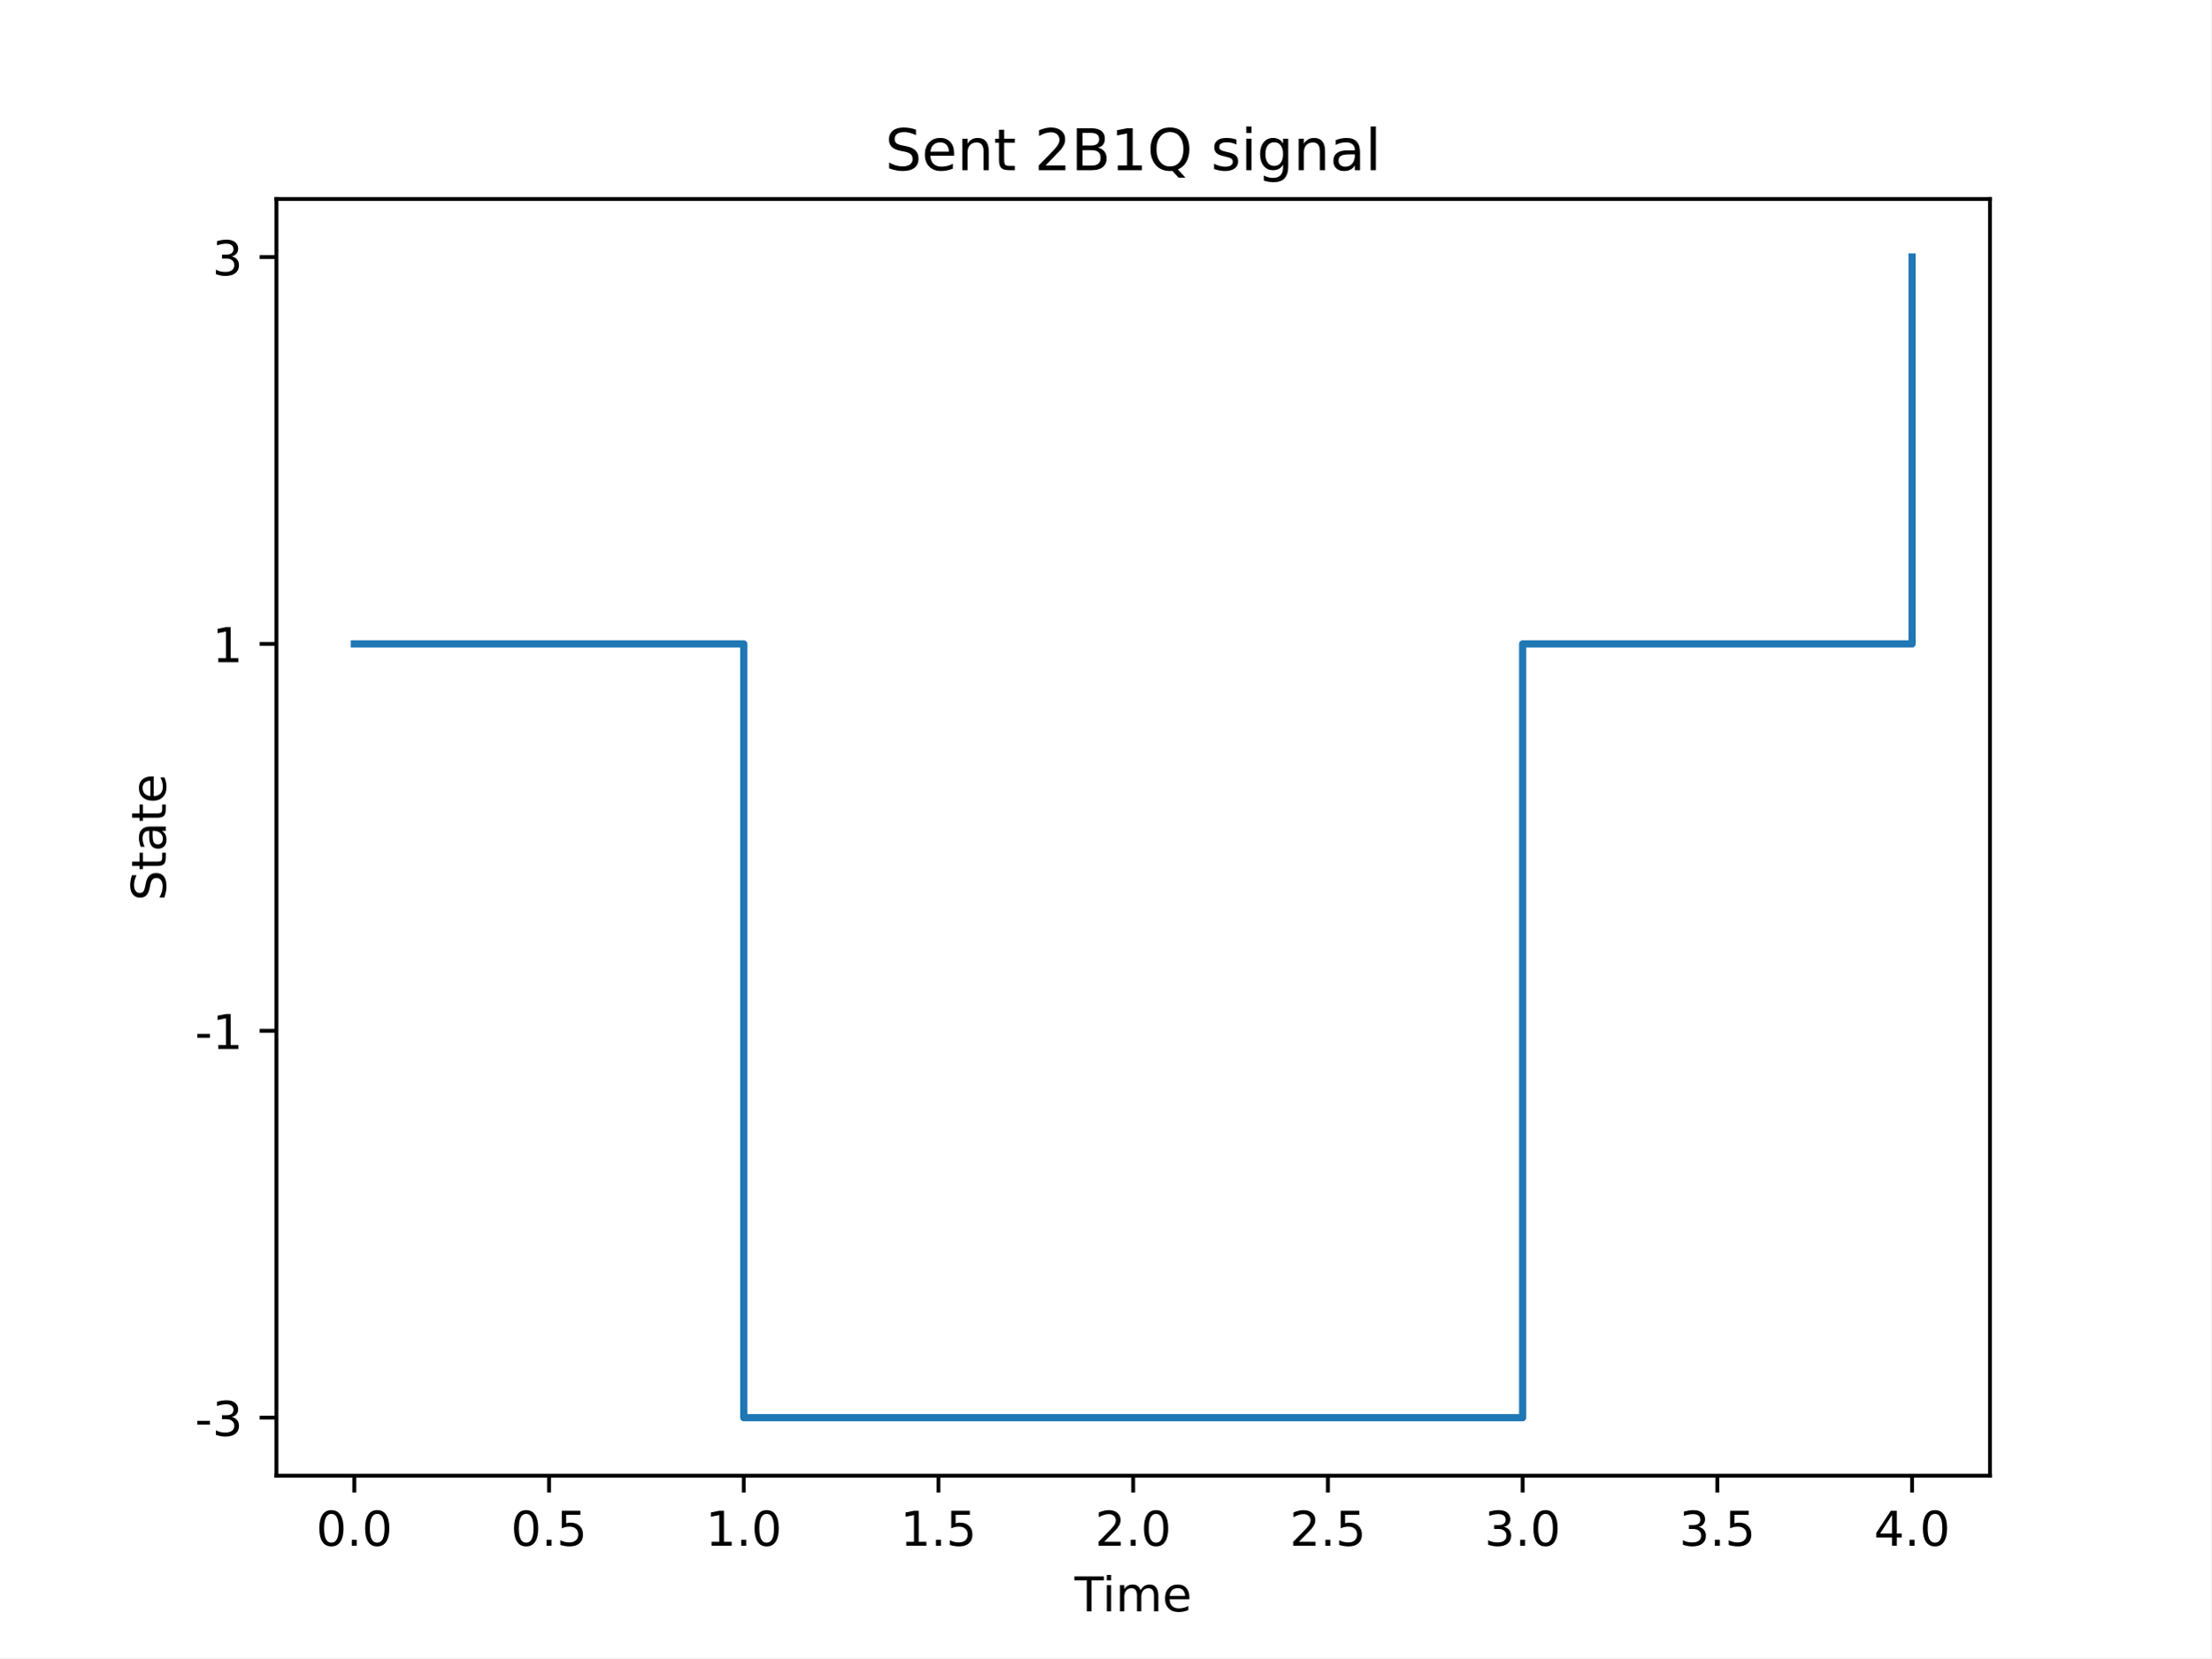
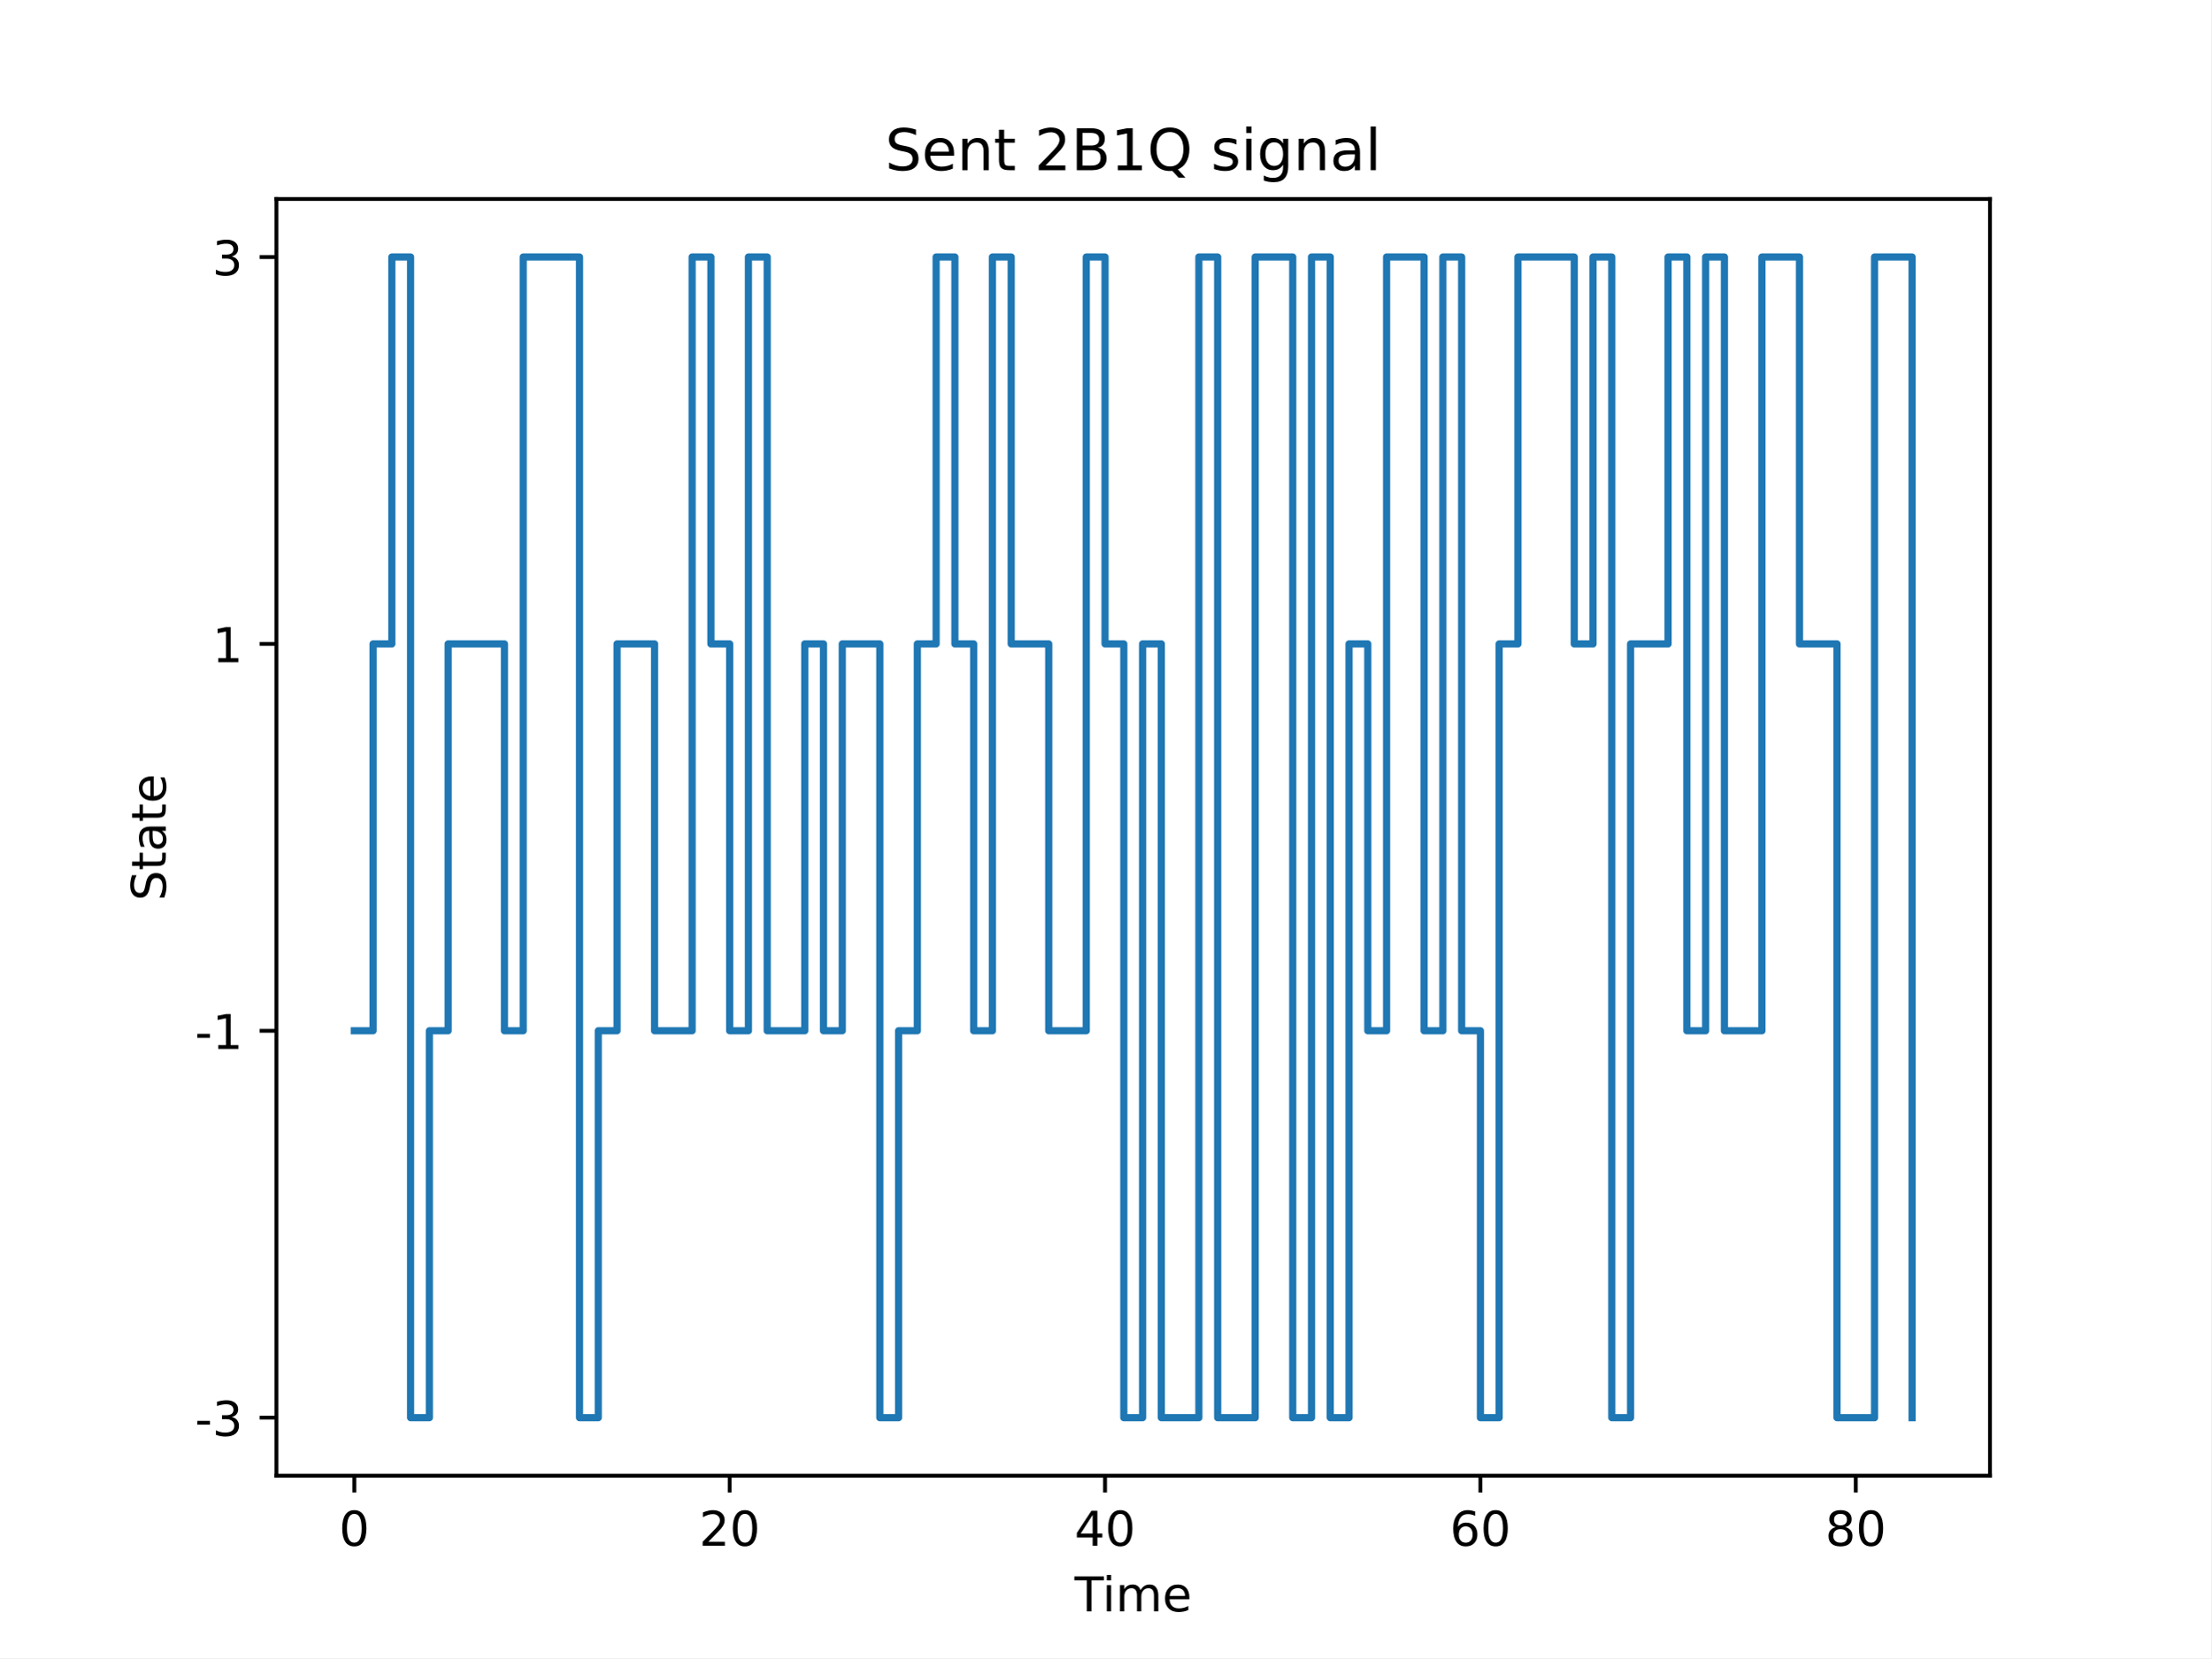
<svg xmlns="http://www.w3.org/2000/svg" xmlns:xlink="http://www.w3.org/1999/xlink" width="460.8pt" height="345.6pt" viewBox="0 0 460.8 345.6" version="1.1">
  <defs>
    <style type="text/css">*{stroke-linejoin: round; stroke-linecap: butt}</style>
  </defs>
  <g id="figure_1">
    <g id="patch_1">
      <path d="M 0 345.6  L 460.8 345.6  L 460.8 0  L 0 0  z " style="fill: #ffffff" />
    </g>
    <g id="axes_1">
      <g id="patch_2">
        <path d="M 57.6 307.584  L 414.72 307.584  L 414.72 41.472  L 57.6 41.472  z " style="fill: #ffffff" />
      </g>
      <g id="matplotlib.axis_1">
        <g id="xtick_1">
          <g id="line2d_1">
            <defs>
-               <path id="m14327be109" d="M 0 0  L 0 3.5  " style="stroke: #000000; stroke-width: 0.8" />
-             </defs>
-             <g>
-               <use xlink:href="#m14327be109" x="73.833" y="307.584" style="stroke: #000000; stroke-width: 0.8" />
+               <path id="m3a941f3db3" d="M 0 0  L 0 3.5  " style="stroke: #000000; stroke-width: 0.8" />
+             </defs>
+             <g>
+               <use xlink:href="#m3a941f3db3" x="73.833" y="307.584" style="stroke: #000000; stroke-width: 0.8" />
            </g>
          </g>
          <g id="text_1">
-             <g transform="translate(65.88116 322.1824) scale(0.1 -0.1)">
+             <g transform="translate(70.65148 322.1824) scale(0.1 -0.1)">
              <defs>
                <path id="DejaVuSans-30" d="M 2034 4250  Q 1547 4250 1301 3770  Q 1056 3291 1056 2328  Q 1056 1369 1301 889  Q 1547 409 2034 409  Q 2525 409 2770 889  Q 3016 1369 3016 2328  Q 3016 3291 2770 3770  Q 2525 4250 2034 4250  z M 2034 4750  Q 2819 4750 3233 4129  Q 3647 3509 3647 2328  Q 3647 1150 3233 529  Q 2819 -91 2034 -91  Q 1250 -91 836 529  Q 422 1150 422 2328  Q 422 3509 836 4129  Q 1250 4750 2034 4750  z " transform="scale(0.015625)" />
-                 <path id="DejaVuSans-2e" d="M 684 794  L 1344 794  L 1344 0  L 684 0  L 684 794  z " transform="scale(0.015625)" />
              </defs>
              <use xlink:href="#DejaVuSans-30" />
-               <use xlink:href="#DejaVuSans-2e" transform="translate(63.62305 0)" />
-               <use xlink:href="#DejaVuSans-30" transform="translate(95.41016 0)" />
            </g>
          </g>
        </g>
        <g id="xtick_2">
          <g id="line2d_2">
            <g>
-               <use xlink:href="#m14327be109" x="114.415" y="307.584" style="stroke: #000000; stroke-width: 0.8" />
+               <use xlink:href="#m3a941f3db3" x="152.063" y="307.584" style="stroke: #000000; stroke-width: 0.8" />
            </g>
          </g>
          <g id="text_2">
-             <g transform="translate(106.463 322.1824) scale(0.1 -0.1)">
-               <defs>
-                 <path id="DejaVuSans-35" d="M 691 4666  L 3169 4666  L 3169 4134  L 1269 4134  L 1269 2991  Q 1406 3038 1543 3061  Q 1681 3084 1819 3084  Q 2600 3084 3056 2656  Q 3513 2228 3513 1497  Q 3513 744 3044 326  Q 2575 -91 1722 -91  Q 1428 -91 1123 -41  Q 819 9 494 109  L 494 744  Q 775 591 1075 516  Q 1375 441 1709 441  Q 2250 441 2565 725  Q 2881 1009 2881 1497  Q 2881 1984 2565 2268  Q 2250 2553 1709 2553  Q 1456 2553 1204 2497  Q 953 2441 691 2322  L 691 4666  z " transform="scale(0.015625)" />
-               </defs>
-               <use xlink:href="#DejaVuSans-30" />
-               <use xlink:href="#DejaVuSans-2e" transform="translate(63.62305 0)" />
-               <use xlink:href="#DejaVuSans-35" transform="translate(95.41016 0)" />
+             <g transform="translate(145.7002 322.1824) scale(0.1 -0.1)">
+               <defs>
+                 <path id="DejaVuSans-32" d="M 1228 531  L 3431 531  L 3431 0  L 469 0  L 469 531  Q 828 903 1448 1529  Q 2069 2156 2228 2338  Q 2531 2678 2651 2914  Q 2772 3150 2772 3378  Q 2772 3750 2511 3984  Q 2250 4219 1831 4219  Q 1534 4219 1204 4116  Q 875 4013 500 3803  L 500 4441  Q 881 4594 1212 4672  Q 1544 4750 1819 4750  Q 2544 4750 2975 4387  Q 3406 4025 3406 3419  Q 3406 3131 3298 2873  Q 3191 2616 2906 2266  Q 2828 2175 2409 1742  Q 1991 1309 1228 531  z " transform="scale(0.015625)" />
+               </defs>
+               <use xlink:href="#DejaVuSans-32" />
+               <use xlink:href="#DejaVuSans-30" transform="translate(63.62305 0)" />
            </g>
          </g>
        </g>
        <g id="xtick_3">
          <g id="line2d_3">
            <g>
-               <use xlink:href="#m14327be109" x="154.996" y="307.584" style="stroke: #000000; stroke-width: 0.8" />
+               <use xlink:href="#m3a941f3db3" x="230.293" y="307.584" style="stroke: #000000; stroke-width: 0.8" />
            </g>
          </g>
          <g id="text_3">
-             <g transform="translate(147.0448 322.1824) scale(0.1 -0.1)">
-               <defs>
-                 <path id="DejaVuSans-31" d="M 794 531  L 1825 531  L 1825 4091  L 703 3866  L 703 4441  L 1819 4666  L 2450 4666  L 2450 531  L 3481 531  L 3481 0  L 794 0  L 794 531  z " transform="scale(0.015625)" />
-               </defs>
-               <use xlink:href="#DejaVuSans-31" />
-               <use xlink:href="#DejaVuSans-2e" transform="translate(63.62305 0)" />
-               <use xlink:href="#DejaVuSans-30" transform="translate(95.41016 0)" />
+             <g transform="translate(223.9302 322.1824) scale(0.1 -0.1)">
+               <defs>
+                 <path id="DejaVuSans-34" d="M 2419 4116  L 825 1625  L 2419 1625  L 2419 4116  z M 2253 4666  L 3047 4666  L 3047 1625  L 3713 1625  L 3713 1100  L 3047 1100  L 3047 0  L 2419 0  L 2419 1100  L 313 1100  L 313 1709  L 2253 4666  z " transform="scale(0.015625)" />
+               </defs>
+               <use xlink:href="#DejaVuSans-34" />
+               <use xlink:href="#DejaVuSans-30" transform="translate(63.62305 0)" />
            </g>
          </g>
        </g>
        <g id="xtick_4">
          <g id="line2d_4">
            <g>
-               <use xlink:href="#m14327be109" x="195.578" y="307.584" style="stroke: #000000; stroke-width: 0.8" />
+               <use xlink:href="#m3a941f3db3" x="308.523" y="307.584" style="stroke: #000000; stroke-width: 0.8" />
            </g>
          </g>
          <g id="text_4">
-             <g transform="translate(187.6266 322.1824) scale(0.1 -0.1)">
-               <use xlink:href="#DejaVuSans-31" />
-               <use xlink:href="#DejaVuSans-2e" transform="translate(63.62305 0)" />
-               <use xlink:href="#DejaVuSans-35" transform="translate(95.41016 0)" />
+             <g transform="translate(302.1603 322.1824) scale(0.1 -0.1)">
+               <defs>
+                 <path id="DejaVuSans-36" d="M 2113 2584  Q 1688 2584 1439 2293  Q 1191 2003 1191 1497  Q 1191 994 1439 701  Q 1688 409 2113 409  Q 2538 409 2786 701  Q 3034 994 3034 1497  Q 3034 2003 2786 2293  Q 2538 2584 2113 2584  z M 3366 4563  L 3366 3988  Q 3128 4100 2886 4159  Q 2644 4219 2406 4219  Q 1781 4219 1451 3797  Q 1122 3375 1075 2522  Q 1259 2794 1537 2939  Q 1816 3084 2150 3084  Q 2853 3084 3261 2657  Q 3669 2231 3669 1497  Q 3669 778 3244 343  Q 2819 -91 2113 -91  Q 1303 -91 875 529  Q 447 1150 447 2328  Q 447 3434 972 4092  Q 1497 4750 2381 4750  Q 2619 4750 2861 4703  Q 3103 4656 3366 4563  z " transform="scale(0.015625)" />
+               </defs>
+               <use xlink:href="#DejaVuSans-36" />
+               <use xlink:href="#DejaVuSans-30" transform="translate(63.62305 0)" />
            </g>
          </g>
        </g>
        <g id="xtick_5">
          <g id="line2d_5">
            <g>
-               <use xlink:href="#m14327be109" x="236.16" y="307.584" style="stroke: #000000; stroke-width: 0.8" />
+               <use xlink:href="#m3a941f3db3" x="386.753" y="307.584" style="stroke: #000000; stroke-width: 0.8" />
            </g>
          </g>
          <g id="text_5">
-             <g transform="translate(228.2084 322.1824) scale(0.1 -0.1)">
-               <defs>
-                 <path id="DejaVuSans-32" d="M 1228 531  L 3431 531  L 3431 0  L 469 0  L 469 531  Q 828 903 1448 1529  Q 2069 2156 2228 2338  Q 2531 2678 2651 2914  Q 2772 3150 2772 3378  Q 2772 3750 2511 3984  Q 2250 4219 1831 4219  Q 1534 4219 1204 4116  Q 875 4013 500 3803  L 500 4441  Q 881 4594 1212 4672  Q 1544 4750 1819 4750  Q 2544 4750 2975 4387  Q 3406 4025 3406 3419  Q 3406 3131 3298 2873  Q 3191 2616 2906 2266  Q 2828 2175 2409 1742  Q 1991 1309 1228 531  z " transform="scale(0.015625)" />
-               </defs>
-               <use xlink:href="#DejaVuSans-32" />
-               <use xlink:href="#DejaVuSans-2e" transform="translate(63.62305 0)" />
-               <use xlink:href="#DejaVuSans-30" transform="translate(95.41016 0)" />
-             </g>
-           </g>
-         </g>
-         <g id="xtick_6">
-           <g id="line2d_6">
-             <g>
-               <use xlink:href="#m14327be109" x="276.742" y="307.584" style="stroke: #000000; stroke-width: 0.8" />
-             </g>
-           </g>
-           <g id="text_6">
-             <g transform="translate(268.7903 322.1824) scale(0.1 -0.1)">
-               <use xlink:href="#DejaVuSans-32" />
-               <use xlink:href="#DejaVuSans-2e" transform="translate(63.62305 0)" />
-               <use xlink:href="#DejaVuSans-35" transform="translate(95.41016 0)" />
-             </g>
-           </g>
-         </g>
-         <g id="xtick_7">
-           <g id="line2d_7">
-             <g>
-               <use xlink:href="#m14327be109" x="317.324" y="307.584" style="stroke: #000000; stroke-width: 0.8" />
-             </g>
-           </g>
-           <g id="text_7">
-             <g transform="translate(309.3721 322.1824) scale(0.1 -0.1)">
-               <defs>
-                 <path id="DejaVuSans-33" d="M 2597 2516  Q 3050 2419 3304 2112  Q 3559 1806 3559 1356  Q 3559 666 3084 287  Q 2609 -91 1734 -91  Q 1441 -91 1130 -33  Q 819 25 488 141  L 488 750  Q 750 597 1062 519  Q 1375 441 1716 441  Q 2309 441 2620 675  Q 2931 909 2931 1356  Q 2931 1769 2642 2001  Q 2353 2234 1838 2234  L 1294 2234  L 1294 2753  L 1863 2753  Q 2328 2753 2575 2939  Q 2822 3125 2822 3475  Q 2822 3834 2567 4026  Q 2313 4219 1838 4219  Q 1578 4219 1281 4162  Q 984 4106 628 3988  L 628 4550  Q 988 4650 1302 4700  Q 1616 4750 1894 4750  Q 2613 4750 3031 4423  Q 3450 4097 3450 3541  Q 3450 3153 3228 2886  Q 3006 2619 2597 2516  z " transform="scale(0.015625)" />
-               </defs>
-               <use xlink:href="#DejaVuSans-33" />
-               <use xlink:href="#DejaVuSans-2e" transform="translate(63.62305 0)" />
-               <use xlink:href="#DejaVuSans-30" transform="translate(95.41016 0)" />
-             </g>
-           </g>
-         </g>
-         <g id="xtick_8">
-           <g id="line2d_8">
-             <g>
-               <use xlink:href="#m14327be109" x="357.905" y="307.584" style="stroke: #000000; stroke-width: 0.8" />
-             </g>
-           </g>
-           <g id="text_8">
-             <g transform="translate(349.9539 322.1824) scale(0.1 -0.1)">
-               <use xlink:href="#DejaVuSans-33" />
-               <use xlink:href="#DejaVuSans-2e" transform="translate(63.62305 0)" />
-               <use xlink:href="#DejaVuSans-35" transform="translate(95.41016 0)" />
-             </g>
-           </g>
-         </g>
-         <g id="xtick_9">
-           <g id="line2d_9">
-             <g>
-               <use xlink:href="#m14327be109" x="398.487" y="307.584" style="stroke: #000000; stroke-width: 0.8" />
-             </g>
-           </g>
-           <g id="text_9">
-             <g transform="translate(390.5357 322.1824) scale(0.1 -0.1)">
-               <defs>
-                 <path id="DejaVuSans-34" d="M 2419 4116  L 825 1625  L 2419 1625  L 2419 4116  z M 2253 4666  L 3047 4666  L 3047 1625  L 3713 1625  L 3713 1100  L 3047 1100  L 3047 0  L 2419 0  L 2419 1100  L 313 1100  L 313 1709  L 2253 4666  z " transform="scale(0.015625)" />
-               </defs>
-               <use xlink:href="#DejaVuSans-34" />
-               <use xlink:href="#DejaVuSans-2e" transform="translate(63.62305 0)" />
-               <use xlink:href="#DejaVuSans-30" transform="translate(95.41016 0)" />
-             </g>
-           </g>
-         </g>
-         <g id="text_10">
+             <g transform="translate(380.3903 322.1824) scale(0.1 -0.1)">
+               <defs>
+                 <path id="DejaVuSans-38" d="M 2034 2216  Q 1584 2216 1326 1975  Q 1069 1734 1069 1313  Q 1069 891 1326 650  Q 1584 409 2034 409  Q 2484 409 2743 651  Q 3003 894 3003 1313  Q 3003 1734 2745 1975  Q 2488 2216 2034 2216  z M 1403 2484  Q 997 2584 770 2862  Q 544 3141 544 3541  Q 544 4100 942 4425  Q 1341 4750 2034 4750  Q 2731 4750 3128 4425  Q 3525 4100 3525 3541  Q 3525 3141 3298 2862  Q 3072 2584 2669 2484  Q 3125 2378 3379 2068  Q 3634 1759 3634 1313  Q 3634 634 3220 271  Q 2806 -91 2034 -91  Q 1263 -91 848 271  Q 434 634 434 1313  Q 434 1759 690 2068  Q 947 2378 1403 2484  z M 1172 3481  Q 1172 3119 1398 2916  Q 1625 2713 2034 2713  Q 2441 2713 2670 2916  Q 2900 3119 2900 3481  Q 2900 3844 2670 4047  Q 2441 4250 2034 4250  Q 1625 4250 1398 4047  Q 1172 3844 1172 3481  z " transform="scale(0.015625)" />
+               </defs>
+               <use xlink:href="#DejaVuSans-38" />
+               <use xlink:href="#DejaVuSans-30" transform="translate(63.62305 0)" />
+             </g>
+           </g>
+         </g>
+         <g id="text_6">
          <g transform="translate(223.9264 335.8606) scale(0.1 -0.1)">
            <defs>
              <path id="DejaVuSans-54" d="M -19 4666  L 3928 4666  L 3928 4134  L 2272 4134  L 2272 0  L 1638 0  L 1638 4134  L -19 4134  L -19 4666  z " transform="scale(0.015625)" />
              <path id="DejaVuSans-69" d="M 603 3500  L 1178 3500  L 1178 0  L 603 0  L 603 3500  z M 603 4863  L 1178 4863  L 1178 4134  L 603 4134  L 603 4863  z " transform="scale(0.015625)" />
              <path id="DejaVuSans-6d" d="M 3328 2828  Q 3544 3216 3844 3400  Q 4144 3584 4550 3584  Q 5097 3584 5394 3201  Q 5691 2819 5691 2113  L 5691 0  L 5113 0  L 5113 2094  Q 5113 2597 4934 2840  Q 4756 3084 4391 3084  Q 3944 3084 3684 2787  Q 3425 2491 3425 1978  L 3425 0  L 2847 0  L 2847 2094  Q 2847 2600 2669 2842  Q 2491 3084 2119 3084  Q 1678 3084 1418 2786  Q 1159 2488 1159 1978  L 1159 0  L 581 0  L 581 3500  L 1159 3500  L 1159 2956  Q 1356 3278 1631 3431  Q 1906 3584 2284 3584  Q 2666 3584 2933 3390  Q 3200 3197 3328 2828  z " transform="scale(0.015625)" />
              <path id="DejaVuSans-65" d="M 3597 1894  L 3597 1613  L 953 1613  Q 991 1019 1311 708  Q 1631 397 2203 397  Q 2534 397 2845 478  Q 3156 559 3463 722  L 3463 178  Q 3153 47 2828 -22  Q 2503 -91 2169 -91  Q 1331 -91 842 396  Q 353 884 353 1716  Q 353 2575 817 3079  Q 1281 3584 2069 3584  Q 2775 3584 3186 3129  Q 3597 2675 3597 1894  z M 3022 2063  Q 3016 2534 2758 2815  Q 2500 3097 2075 3097  Q 1594 3097 1305 2825  Q 1016 2553 972 2059  L 3022 2063  z " transform="scale(0.015625)" />
            </defs>
            <use xlink:href="#DejaVuSans-54" />
            <use xlink:href="#DejaVuSans-69" transform="translate(57.95898 0)" />
            <use xlink:href="#DejaVuSans-6d" transform="translate(85.74219 0)" />
            <use xlink:href="#DejaVuSans-65" transform="translate(183.1543 0)" />
          </g>
        </g>
      </g>
      <g id="matplotlib.axis_2">
        <g id="ytick_1">
-           <g id="line2d_10">
-             <defs>
-               <path id="mc574925e4d" d="M 0 0  L -3.5 0  " style="stroke: #000000; stroke-width: 0.8" />
-             </defs>
-             <g>
-               <use xlink:href="#mc574925e4d" x="57.6" y="295.488" style="stroke: #000000; stroke-width: 0.8" />
-             </g>
-           </g>
-           <g id="text_11">
+           <g id="line2d_6">
+             <defs>
+               <path id="m611b25a0f2" d="M 0 0  L -3.5 0  " style="stroke: #000000; stroke-width: 0.8" />
+             </defs>
+             <g>
+               <use xlink:href="#m611b25a0f2" x="57.6" y="295.488" style="stroke: #000000; stroke-width: 0.8" />
+             </g>
+           </g>
+           <g id="text_7">
            <g transform="translate(40.62969 299.2872) scale(0.1 -0.1)">
              <defs>
                <path id="DejaVuSans-2d" d="M 313 2009  L 1997 2009  L 1997 1497  L 313 1497  L 313 2009  z " transform="scale(0.015625)" />
+                 <path id="DejaVuSans-33" d="M 2597 2516  Q 3050 2419 3304 2112  Q 3559 1806 3559 1356  Q 3559 666 3084 287  Q 2609 -91 1734 -91  Q 1441 -91 1130 -33  Q 819 25 488 141  L 488 750  Q 750 597 1062 519  Q 1375 441 1716 441  Q 2309 441 2620 675  Q 2931 909 2931 1356  Q 2931 1769 2642 2001  Q 2353 2234 1838 2234  L 1294 2234  L 1294 2753  L 1863 2753  Q 2328 2753 2575 2939  Q 2822 3125 2822 3475  Q 2822 3834 2567 4026  Q 2313 4219 1838 4219  Q 1578 4219 1281 4162  Q 984 4106 628 3988  L 628 4550  Q 988 4650 1302 4700  Q 1616 4750 1894 4750  Q 2613 4750 3031 4423  Q 3450 4097 3450 3541  Q 3450 3153 3228 2886  Q 3006 2619 2597 2516  z " transform="scale(0.015625)" />
              </defs>
              <use xlink:href="#DejaVuSans-2d" />
              <use xlink:href="#DejaVuSans-33" transform="translate(36.08398 0)" />
            </g>
          </g>
        </g>
        <g id="ytick_2">
-           <g id="line2d_11">
-             <g>
-               <use xlink:href="#mc574925e4d" x="57.6" y="214.848" style="stroke: #000000; stroke-width: 0.8" />
-             </g>
-           </g>
-           <g id="text_12">
+           <g id="line2d_7">
+             <g>
+               <use xlink:href="#m611b25a0f2" x="57.6" y="214.848" style="stroke: #000000; stroke-width: 0.8" />
+             </g>
+           </g>
+           <g id="text_8">
            <g transform="translate(40.62969 218.6472) scale(0.1 -0.1)">
+               <defs>
+                 <path id="DejaVuSans-31" d="M 794 531  L 1825 531  L 1825 4091  L 703 3866  L 703 4441  L 1819 4666  L 2450 4666  L 2450 531  L 3481 531  L 3481 0  L 794 0  L 794 531  z " transform="scale(0.015625)" />
+               </defs>
              <use xlink:href="#DejaVuSans-2d" />
              <use xlink:href="#DejaVuSans-31" transform="translate(36.08398 0)" />
            </g>
          </g>
        </g>
        <g id="ytick_3">
-           <g id="line2d_12">
-             <g>
-               <use xlink:href="#mc574925e4d" x="57.6" y="134.208" style="stroke: #000000; stroke-width: 0.8" />
-             </g>
-           </g>
-           <g id="text_13">
+           <g id="line2d_8">
+             <g>
+               <use xlink:href="#m611b25a0f2" x="57.6" y="134.208" style="stroke: #000000; stroke-width: 0.8" />
+             </g>
+           </g>
+           <g id="text_9">
            <g transform="translate(44.2375 138.0072) scale(0.1 -0.1)">
              <use xlink:href="#DejaVuSans-31" />
            </g>
          </g>
        </g>
        <g id="ytick_4">
-           <g id="line2d_13">
-             <g>
-               <use xlink:href="#mc574925e4d" x="57.6" y="53.568" style="stroke: #000000; stroke-width: 0.8" />
-             </g>
-           </g>
-           <g id="text_14">
+           <g id="line2d_9">
+             <g>
+               <use xlink:href="#m611b25a0f2" x="57.6" y="53.568" style="stroke: #000000; stroke-width: 0.8" />
+             </g>
+           </g>
+           <g id="text_10">
            <g transform="translate(44.2375 57.36722) scale(0.1 -0.1)">
              <use xlink:href="#DejaVuSans-33" />
            </g>
          </g>
        </g>
-         <g id="text_15">
+         <g id="text_11">
          <g transform="translate(34.55 187.7632) rotate(-90) scale(0.1 -0.1)">
            <defs>
              <path id="DejaVuSans-53" d="M 3425 4513  L 3425 3897  Q 3066 4069 2747 4153  Q 2428 4238 2131 4238  Q 1616 4238 1336 4038  Q 1056 3838 1056 3469  Q 1056 3159 1242 3001  Q 1428 2844 1947 2747  L 2328 2669  Q 3034 2534 3370 2195  Q 3706 1856 3706 1288  Q 3706 609 3251 259  Q 2797 -91 1919 -91  Q 1588 -91 1214 -16  Q 841 59 441 206  L 441 856  Q 825 641 1194 531  Q 1563 422 1919 422  Q 2459 422 2753 634  Q 3047 847 3047 1241  Q 3047 1584 2836 1778  Q 2625 1972 2144 2069  L 1759 2144  Q 1053 2284 737 2584  Q 422 2884 422 3419  Q 422 4038 858 4394  Q 1294 4750 2059 4750  Q 2388 4750 2728 4690  Q 3069 4631 3425 4513  z " transform="scale(0.015625)" />
              <path id="DejaVuSans-74" d="M 1172 4494  L 1172 3500  L 2356 3500  L 2356 3053  L 1172 3053  L 1172 1153  Q 1172 725 1289 603  Q 1406 481 1766 481  L 2356 481  L 2356 0  L 1766 0  Q 1100 0 847 248  Q 594 497 594 1153  L 594 3053  L 172 3053  L 172 3500  L 594 3500  L 594 4494  L 1172 4494  z " transform="scale(0.015625)" />
              <path id="DejaVuSans-61" d="M 2194 1759  Q 1497 1759 1228 1600  Q 959 1441 959 1056  Q 959 750 1161 570  Q 1363 391 1709 391  Q 2188 391 2477 730  Q 2766 1069 2766 1631  L 2766 1759  L 2194 1759  z M 3341 1997  L 3341 0  L 2766 0  L 2766 531  Q 2569 213 2275 61  Q 1981 -91 1556 -91  Q 1019 -91 701 211  Q 384 513 384 1019  Q 384 1609 779 1909  Q 1175 2209 1959 2209  L 2766 2209  L 2766 2266  Q 2766 2663 2505 2880  Q 2244 3097 1772 3097  Q 1472 3097 1187 3025  Q 903 2953 641 2809  L 641 3341  Q 956 3463 1253 3523  Q 1550 3584 1831 3584  Q 2591 3584 2966 3190  Q 3341 2797 3341 1997  z " transform="scale(0.015625)" />
            </defs>
            <use xlink:href="#DejaVuSans-53" />
            <use xlink:href="#DejaVuSans-74" transform="translate(63.47656 0)" />
            <use xlink:href="#DejaVuSans-61" transform="translate(102.6855 0)" />
            <use xlink:href="#DejaVuSans-74" transform="translate(163.9648 0)" />
            <use xlink:href="#DejaVuSans-65" transform="translate(203.1738 0)" />
          </g>
        </g>
      </g>
-       <g id="line2d_14">
-         <path d="M 73.833 134.208  L 154.996 134.208  L 154.996 295.488  L 236.16 295.488  L 236.16 295.488  L 317.324 295.488  L 317.324 134.208  L 398.487 134.208  L 398.487 53.568  " clip-path="url(#p441dab3d92)" style="fill: none; stroke: #1f77b4; stroke-width: 1.5; stroke-linecap: square" />
+       <g id="line2d_10">
+         <path d="M 73.833 214.848  L 77.744 214.848  L 77.744 134.208  L 81.656 134.208  L 81.656 53.568  L 85.567 53.568  L 85.567 295.488  L 89.479 295.488  L 89.479 214.848  L 93.39 214.848  L 93.39 134.208  L 105.125 134.208  L 105.125 214.848  L 109.036 214.848  L 109.036 53.568  L 120.771 53.568  L 120.771 295.488  L 124.682 295.488  L 124.682 214.848  L 128.594 214.848  L 128.594 134.208  L 136.417 134.208  L 136.417 214.848  L 144.24 214.848  L 144.24 53.568  L 148.151 53.568  L 148.151 134.208  L 152.063 134.208  L 152.063 214.848  L 155.974 214.848  L 155.974 53.568  L 159.886 53.568  L 159.886 214.848  L 167.709 214.848  L 167.709 134.208  L 171.62 134.208  L 171.62 214.848  L 175.532 214.848  L 175.532 134.208  L 183.355 134.208  L 183.355 295.488  L 187.266 295.488  L 187.266 214.848  L 191.178 214.848  L 191.178 134.208  L 195.089 134.208  L 195.089 53.568  L 199.001 53.568  L 199.001 134.208  L 202.912 134.208  L 202.912 214.848  L 206.824 214.848  L 206.824 53.568  L 210.735 53.568  L 210.735 134.208  L 218.558 134.208  L 218.558 214.848  L 226.381 214.848  L 226.381 53.568  L 230.293 53.568  L 230.293 134.208  L 234.204 134.208  L 234.204 295.488  L 238.116 295.488  L 238.116 134.208  L 242.027 134.208  L 242.027 295.488  L 249.85 295.488  L 249.85 53.568  L 253.762 53.568  L 253.762 295.488  L 261.585 295.488  L 261.585 53.568  L 269.408 53.568  L 269.408 295.488  L 273.319 295.488  L 273.319 53.568  L 277.231 53.568  L 277.231 295.488  L 281.142 295.488  L 281.142 134.208  L 285.054 134.208  L 285.054 214.848  L 288.965 214.848  L 288.965 53.568  L 296.788 53.568  L 296.788 214.848  L 300.7 214.848  L 300.7 53.568  L 304.611 53.568  L 304.611 214.848  L 308.523 214.848  L 308.523 295.488  L 312.434 295.488  L 312.434 134.208  L 316.346 134.208  L 316.346 53.568  L 328.08 53.568  L 328.08 134.208  L 331.992 134.208  L 331.992 53.568  L 335.903 53.568  L 335.903 295.488  L 339.815 295.488  L 339.815 134.208  L 347.638 134.208  L 347.638 53.568  L 351.549 53.568  L 351.549 214.848  L 355.461 214.848  L 355.461 53.568  L 359.372 53.568  L 359.372 214.848  L 367.195 214.848  L 367.195 53.568  L 375.018 53.568  L 375.018 134.208  L 382.841 134.208  L 382.841 295.488  L 390.664 295.488  L 390.664 53.568  L 398.487 53.568  L 398.487 295.488  L 398.487 295.488  " clip-path="url(#pb7b83faf99)" style="fill: none; stroke: #1f77b4; stroke-width: 1.5; stroke-linecap: square" />
      </g>
      <g id="patch_3">
        <path d="M 57.6 307.584  L 57.6 41.472  " style="fill: none; stroke: #000000; stroke-width: 0.8; stroke-linejoin: miter; stroke-linecap: square" />
      </g>
      <g id="patch_4">
        <path d="M 414.72 307.584  L 414.72 41.472  " style="fill: none; stroke: #000000; stroke-width: 0.8; stroke-linejoin: miter; stroke-linecap: square" />
      </g>
      <g id="patch_5">
        <path d="M 57.6 307.584  L 414.72 307.584  " style="fill: none; stroke: #000000; stroke-width: 0.8; stroke-linejoin: miter; stroke-linecap: square" />
      </g>
      <g id="patch_6">
        <path d="M 57.6 41.472  L 414.72 41.472  " style="fill: none; stroke: #000000; stroke-width: 0.8; stroke-linejoin: miter; stroke-linecap: square" />
      </g>
-       <g id="text_16">
+       <g id="text_12">
        <g transform="translate(184.4681 35.472) scale(0.12 -0.12)">
          <defs>
            <path id="DejaVuSans-6e" d="M 3513 2113  L 3513 0  L 2938 0  L 2938 2094  Q 2938 2591 2744 2837  Q 2550 3084 2163 3084  Q 1697 3084 1428 2787  Q 1159 2491 1159 1978  L 1159 0  L 581 0  L 581 3500  L 1159 3500  L 1159 2956  Q 1366 3272 1645 3428  Q 1925 3584 2291 3584  Q 2894 3584 3203 3211  Q 3513 2838 3513 2113  z " transform="scale(0.015625)" />
            <path id="DejaVuSans-20" transform="scale(0.015625)" />
            <path id="DejaVuSans-42" d="M 1259 2228  L 1259 519  L 2272 519  Q 2781 519 3026 730  Q 3272 941 3272 1375  Q 3272 1813 3026 2020  Q 2781 2228 2272 2228  L 1259 2228  z M 1259 4147  L 1259 2741  L 2194 2741  Q 2656 2741 2882 2914  Q 3109 3088 3109 3444  Q 3109 3797 2882 3972  Q 2656 4147 2194 4147  L 1259 4147  z M 628 4666  L 2241 4666  Q 2963 4666 3353 4366  Q 3744 4066 3744 3513  Q 3744 3084 3544 2831  Q 3344 2578 2956 2516  Q 3422 2416 3680 2098  Q 3938 1781 3938 1306  Q 3938 681 3513 340  Q 3088 0 2303 0  L 628 0  L 628 4666  z " transform="scale(0.015625)" />
            <path id="DejaVuSans-51" d="M 2522 4238  Q 1834 4238 1429 3725  Q 1025 3213 1025 2328  Q 1025 1447 1429 934  Q 1834 422 2522 422  Q 3209 422 3611 934  Q 4013 1447 4013 2328  Q 4013 3213 3611 3725  Q 3209 4238 2522 4238  z M 3406 84  L 4238 -825  L 3475 -825  L 2784 -78  Q 2681 -84 2626 -87  Q 2572 -91 2522 -91  Q 1538 -91 948 567  Q 359 1225 359 2328  Q 359 3434 948 4092  Q 1538 4750 2522 4750  Q 3503 4750 4090 4092  Q 4678 3434 4678 2328  Q 4678 1516 4351 937  Q 4025 359 3406 84  z " transform="scale(0.015625)" />
            <path id="DejaVuSans-73" d="M 2834 3397  L 2834 2853  Q 2591 2978 2328 3040  Q 2066 3103 1784 3103  Q 1356 3103 1142 2972  Q 928 2841 928 2578  Q 928 2378 1081 2264  Q 1234 2150 1697 2047  L 1894 2003  Q 2506 1872 2764 1633  Q 3022 1394 3022 966  Q 3022 478 2636 193  Q 2250 -91 1575 -91  Q 1294 -91 989 -36  Q 684 19 347 128  L 347 722  Q 666 556 975 473  Q 1284 391 1588 391  Q 1994 391 2212 530  Q 2431 669 2431 922  Q 2431 1156 2273 1281  Q 2116 1406 1581 1522  L 1381 1569  Q 847 1681 609 1914  Q 372 2147 372 2553  Q 372 3047 722 3315  Q 1072 3584 1716 3584  Q 2034 3584 2315 3537  Q 2597 3491 2834 3397  z " transform="scale(0.015625)" />
            <path id="DejaVuSans-67" d="M 2906 1791  Q 2906 2416 2648 2759  Q 2391 3103 1925 3103  Q 1463 3103 1205 2759  Q 947 2416 947 1791  Q 947 1169 1205 825  Q 1463 481 1925 481  Q 2391 481 2648 825  Q 2906 1169 2906 1791  z M 3481 434  Q 3481 -459 3084 -895  Q 2688 -1331 1869 -1331  Q 1566 -1331 1297 -1286  Q 1028 -1241 775 -1147  L 775 -588  Q 1028 -725 1275 -790  Q 1522 -856 1778 -856  Q 2344 -856 2625 -561  Q 2906 -266 2906 331  L 2906 616  Q 2728 306 2450 153  Q 2172 0 1784 0  Q 1141 0 747 490  Q 353 981 353 1791  Q 353 2603 747 3093  Q 1141 3584 1784 3584  Q 2172 3584 2450 3431  Q 2728 3278 2906 2969  L 2906 3500  L 3481 3500  L 3481 434  z " transform="scale(0.015625)" />
            <path id="DejaVuSans-6c" d="M 603 4863  L 1178 4863  L 1178 0  L 603 0  L 603 4863  z " transform="scale(0.015625)" />
          </defs>
          <use xlink:href="#DejaVuSans-53" />
          <use xlink:href="#DejaVuSans-65" transform="translate(63.47656 0)" />
          <use xlink:href="#DejaVuSans-6e" transform="translate(125 0)" />
          <use xlink:href="#DejaVuSans-74" transform="translate(188.3789 0)" />
          <use xlink:href="#DejaVuSans-20" transform="translate(227.5879 0)" />
          <use xlink:href="#DejaVuSans-32" transform="translate(259.375 0)" />
          <use xlink:href="#DejaVuSans-42" transform="translate(322.998 0)" />
          <use xlink:href="#DejaVuSans-31" transform="translate(391.6016 0)" />
          <use xlink:href="#DejaVuSans-51" transform="translate(455.2246 0)" />
          <use xlink:href="#DejaVuSans-20" transform="translate(533.9355 0)" />
          <use xlink:href="#DejaVuSans-73" transform="translate(565.7227 0)" />
          <use xlink:href="#DejaVuSans-69" transform="translate(617.8223 0)" />
          <use xlink:href="#DejaVuSans-67" transform="translate(645.6055 0)" />
          <use xlink:href="#DejaVuSans-6e" transform="translate(709.082 0)" />
          <use xlink:href="#DejaVuSans-61" transform="translate(772.4609 0)" />
          <use xlink:href="#DejaVuSans-6c" transform="translate(833.7402 0)" />
        </g>
      </g>
    </g>
  </g>
  <defs>
-     <clipPath id="p441dab3d92">
+     <clipPath id="pb7b83faf99">
      <rect x="57.6" y="41.472" width="357.12" height="266.112" />
    </clipPath>
  </defs>
</svg>
